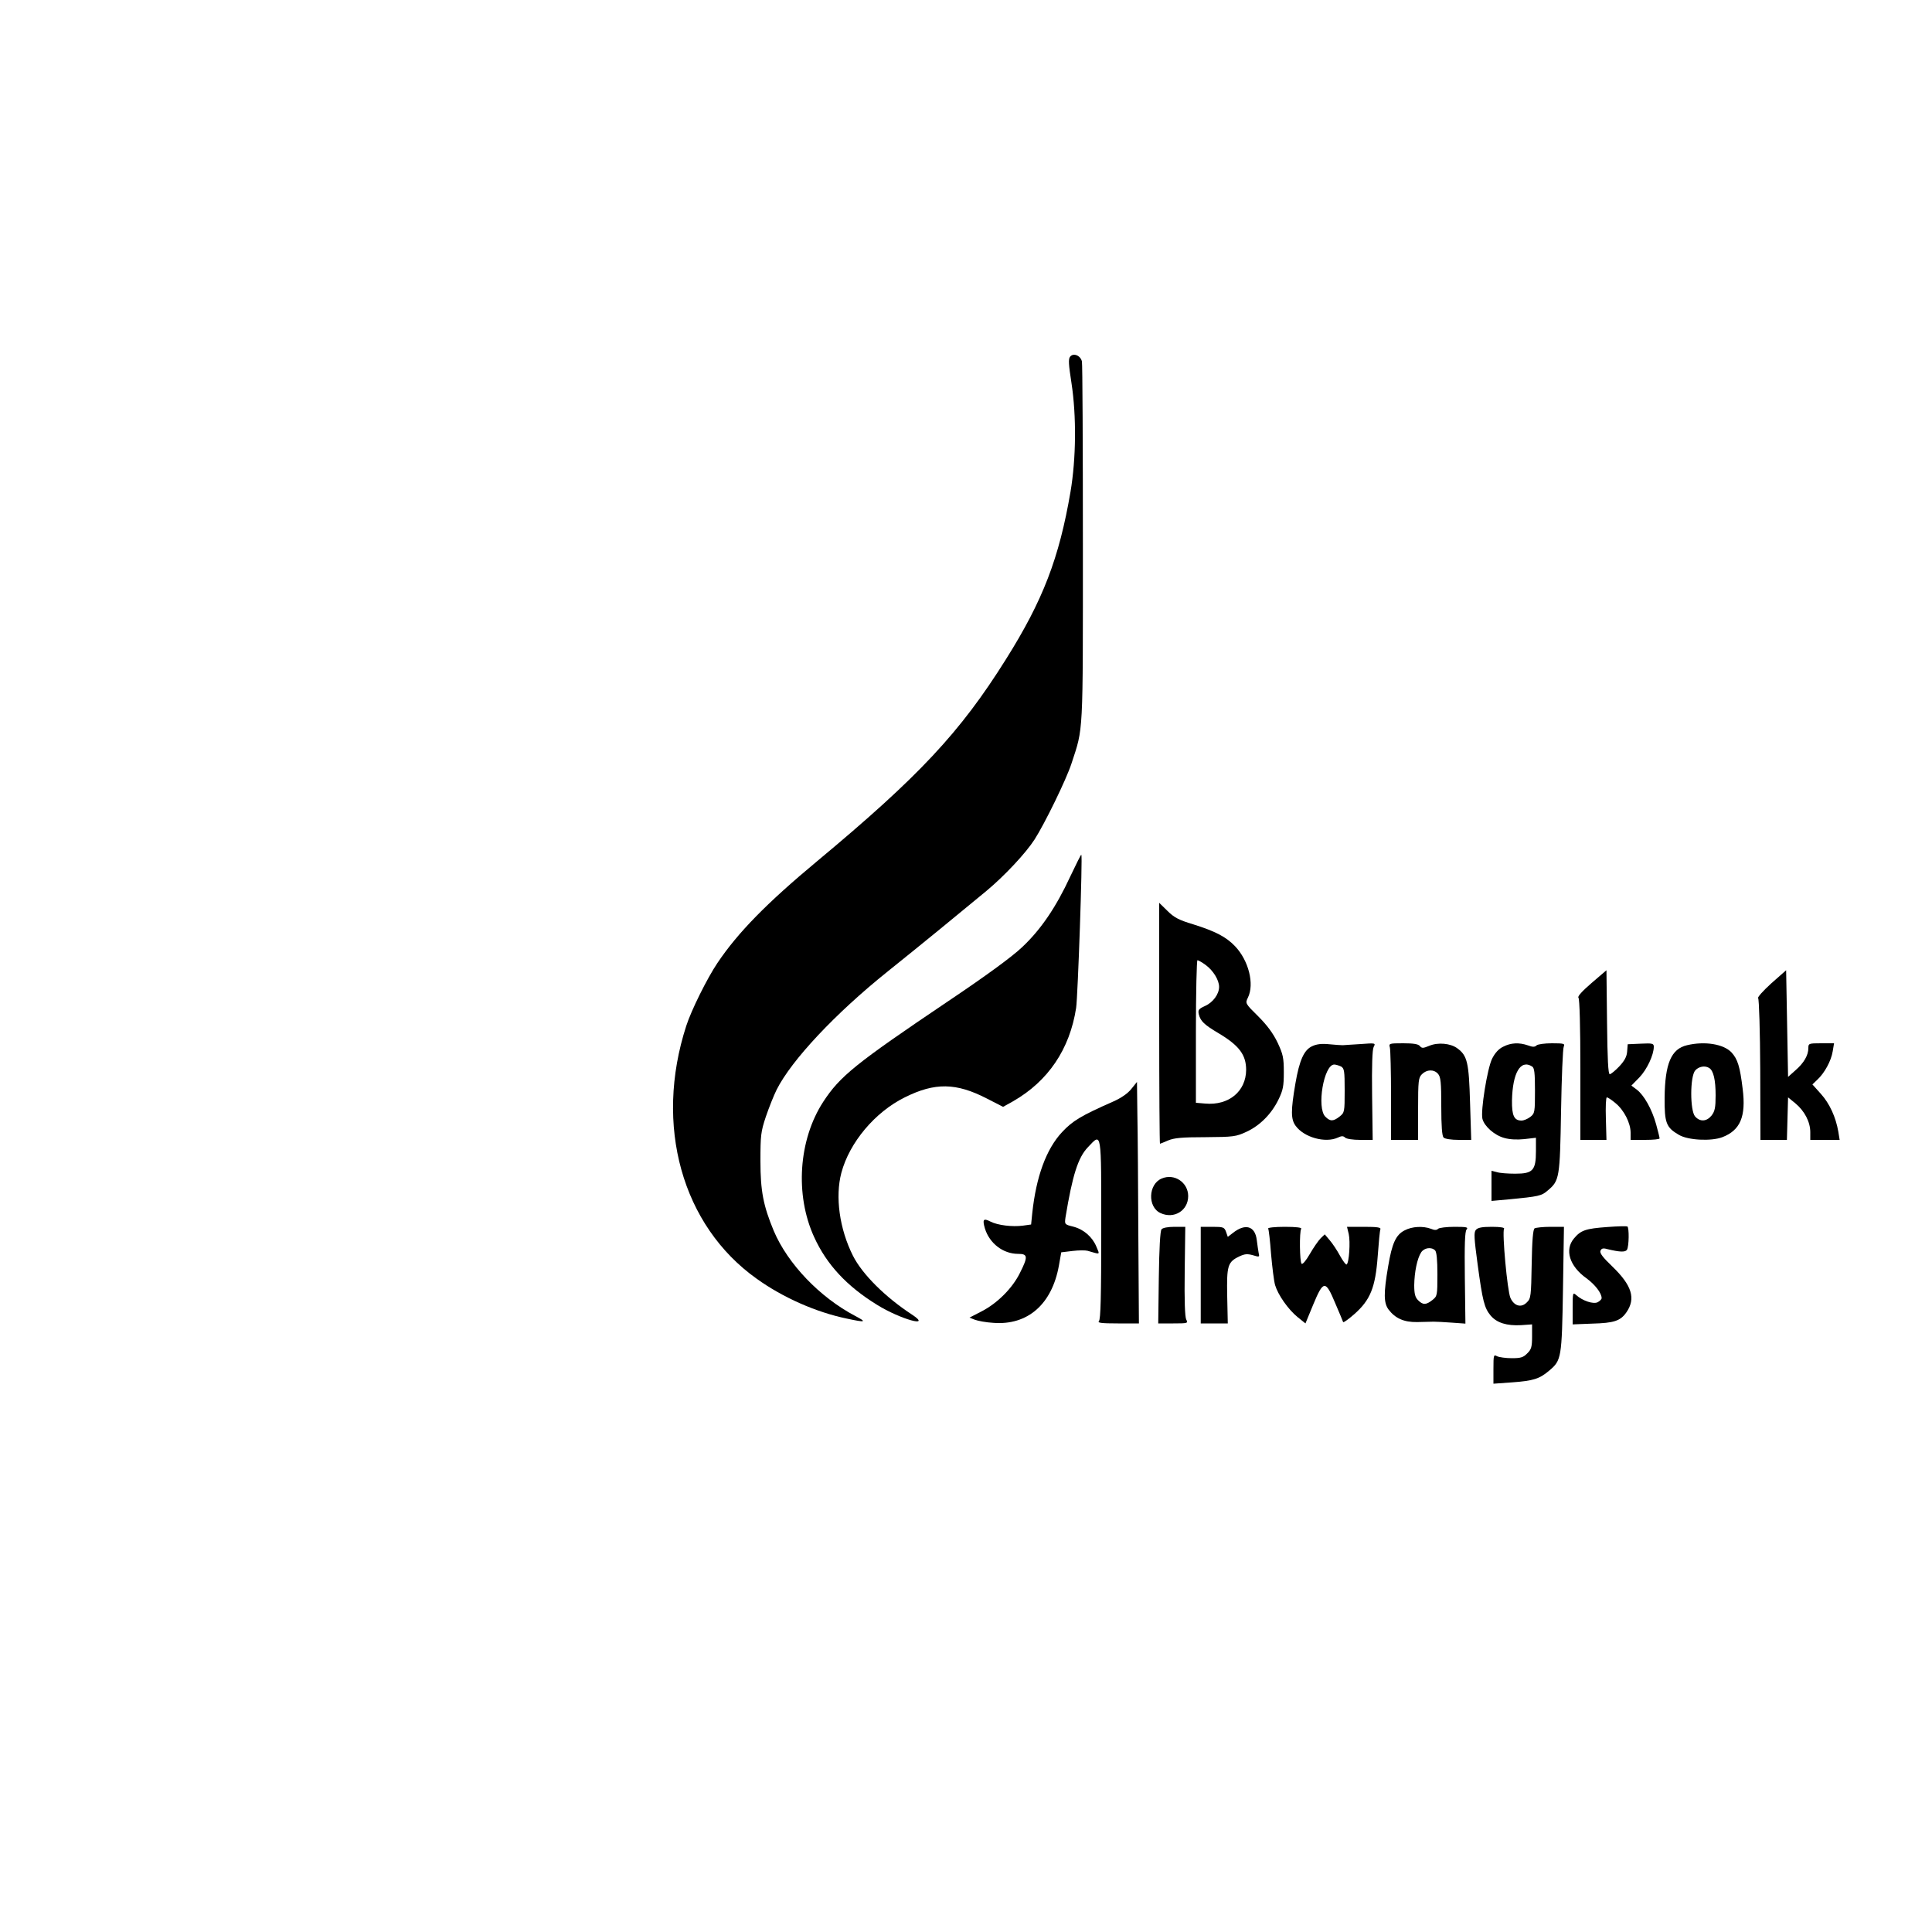
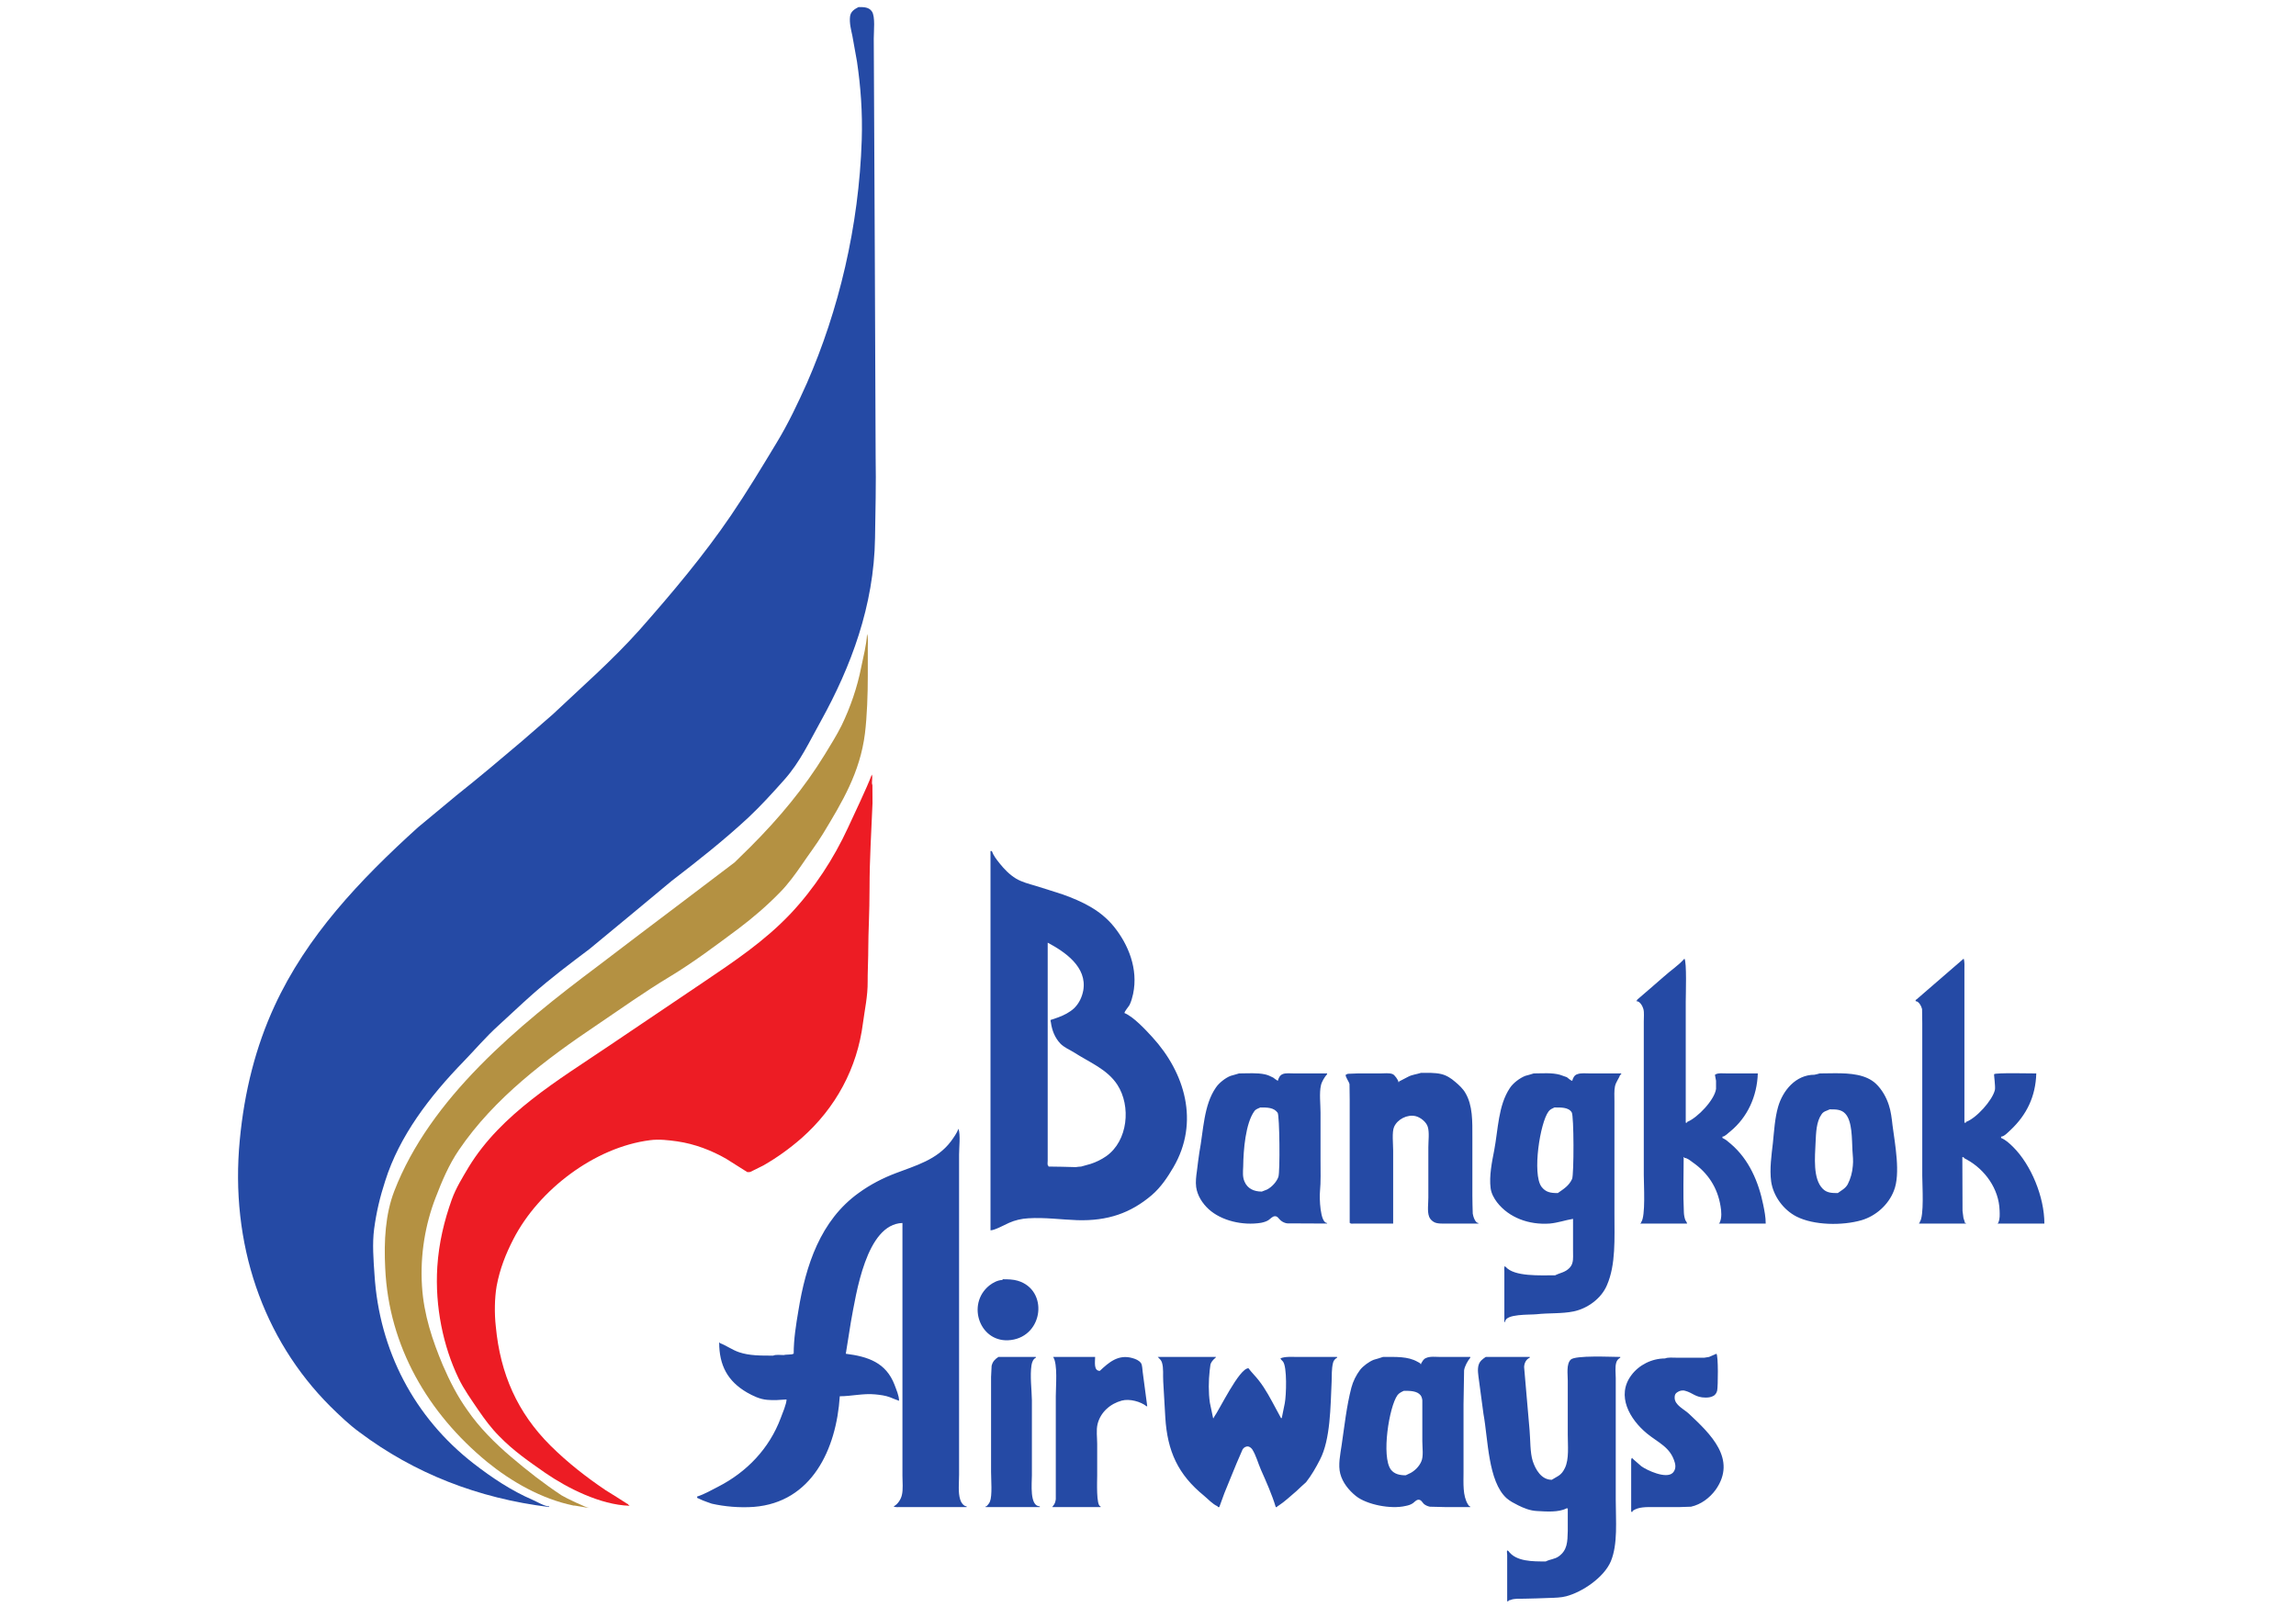
- <svg xmlns="http://www.w3.org/2000/svg" version="1.0" width="1000" height="1000" viewBox="-50 -50 1000 1000" preserveAspectRatio="xMidYMid meet">
-   <g transform="translate(0,800) scale(0.1,-0.1)" fill="#000000" stroke="none">
-     <path d="M5039 6654 c-10 -12 -8 -40 7 -137 26 -170 24 -390 -5 -562 -59 -345 -143 -563 -334 -867 -238 -380 -451 -607 -977 -1045 -261 -217 -411 -370 -517 -528 -53 -79 -135 -244 -161 -325 -167 -515 -22 -1034 365 -1309 135 -97 307 -173 466 -206 98 -21 106 -19 43 14 -184 97 -349 270 -421 440 -54 130 -69 206 -69 361 0 133 2 152 28 230 16 47 41 110 56 140 77 153 304 395 575 612 176 141 370 300 510 416 95 79 205 197 250 267 53 83 164 310 191 393 62 190 59 131 59 1137 0 506 -2 931 -5 944 -7 31 -44 46 -61 25z" />
-     <path d="M5040 3964 c-74 -160 -153 -276 -250 -367 -53 -50 -184 -146 -382 -279 -481 -324 -560 -388 -647 -521 -128 -197 -147 -482 -47 -700 65 -143 170 -255 326 -351 121 -75 288 -121 180 -50 -139 91 -257 209 -305 304 -70 139 -93 306 -60 430 42 157 174 314 328 390 156 78 266 76 425 -6 l84 -43 52 29 c181 104 293 269 326 483 9 61 34 786 27 793 -2 2 -27 -49 -57 -112z" />
-     <path d="M5500 3204 c0 -343 2 -624 4 -624 2 0 21 8 42 17 31 13 71 17 194 17 146 1 158 3 212 28 69 32 129 92 165 166 24 49 28 70 28 142 0 75 -4 93 -32 153 -23 48 -54 90 -100 136 -68 67 -68 68 -54 97 35 70 4 193 -67 267 -46 48 -102 77 -217 113 -73 22 -98 35 -132 69 l-43 42 0 -623z m241 301 c39 -29 69 -78 69 -113 0 -38 -32 -81 -73 -99 -33 -15 -37 -21 -32 -43 9 -36 28 -54 104 -99 105 -63 141 -111 141 -189 -1 -111 -90 -185 -212 -174 l-48 4 0 369 c0 203 4 369 8 369 4 0 24 -11 43 -25z" />
-     <path d="M7738 3412 c-50 -43 -74 -70 -68 -76 6 -6 10 -151 10 -373 l0 -363 68 0 67 0 -3 110 c-2 60 0 110 5 110 5 0 25 -13 45 -30 44 -36 78 -103 78 -153 l0 -37 75 0 c41 0 75 3 75 8 0 4 -8 37 -18 73 -22 79 -63 151 -100 179 l-28 21 42 43 c39 41 74 116 74 158 0 17 -7 19 -67 16 l-68 -3 -3 -38 c-2 -27 -14 -48 -41 -77 -21 -22 -43 -40 -49 -40 -8 0 -12 76 -14 269 l-3 269 -77 -66z" />
-     <path d="M8668 3410 c-42 -38 -72 -72 -68 -76 5 -5 10 -172 11 -372 l1 -362 69 0 68 0 3 110 3 110 38 -31 c47 -39 77 -96 77 -149 l0 -40 76 0 76 0 -7 43 c-13 75 -45 145 -90 195 l-44 49 25 24 c38 35 72 98 80 147 l7 42 -67 0 c-64 0 -66 -1 -66 -25 0 -37 -23 -77 -67 -115 l-38 -34 -5 276 -5 276 -77 -68z" />
-     <path d="M6292 3085 c-42 -19 -66 -71 -87 -193 -24 -140 -24 -185 1 -219 43 -60 154 -91 219 -61 19 9 28 9 37 0 7 -7 41 -12 78 -12 l65 0 -3 230 c-2 155 1 237 8 251 11 20 10 21 -67 15 -43 -3 -85 -5 -93 -6 -8 0 -40 2 -70 5 -38 4 -65 1 -88 -10z m149 -105 c17 -10 19 -22 19 -125 0 -111 -1 -114 -26 -134 -33 -26 -49 -26 -74 -1 -46 46 -8 270 46 270 8 0 24 -5 35 -10z" />
-     <path d="M6694 3078 c3 -13 6 -125 6 -250 l0 -228 70 0 70 0 0 160 c0 147 2 162 20 180 25 25 62 26 83 2 14 -16 17 -43 17 -168 0 -103 4 -154 12 -162 7 -7 40 -12 78 -12 l65 0 -6 192 c-6 209 -14 244 -66 282 -35 26 -100 32 -145 13 -32 -13 -38 -14 -49 -1 -8 10 -34 14 -86 14 -73 0 -75 -1 -69 -22z" />
-     <path d="M7280 3082 c-23 -11 -42 -32 -57 -62 -25 -51 -60 -270 -50 -311 10 -39 62 -85 113 -99 28 -8 66 -10 104 -6 l60 7 0 -69 c0 -100 -16 -117 -107 -117 -37 0 -80 3 -95 8 l-28 7 0 -78 0 -78 88 8 c157 15 171 18 203 46 61 51 63 65 69 412 3 173 9 323 14 333 7 15 1 17 -61 17 -38 0 -74 -5 -80 -11 -9 -9 -20 -9 -44 0 -46 16 -89 14 -129 -7z m150 -102 c12 -7 15 -33 15 -125 0 -111 -1 -118 -24 -136 -13 -10 -33 -19 -46 -19 -38 0 -50 26 -49 104 3 143 44 214 104 176z" />
-     <path d="M8232 3090 c-82 -19 -114 -95 -116 -271 -1 -131 8 -155 74 -193 47 -28 167 -34 225 -12 93 36 123 107 105 250 -14 116 -26 154 -58 189 -41 43 -138 59 -230 37z m115 -118 c22 -14 33 -62 33 -141 0 -64 -4 -83 -21 -105 -25 -31 -59 -34 -85 -5 -27 30 -27 209 1 239 18 20 50 26 72 12z" />
-     <path d="M5356 2864 c-18 -23 -52 -47 -95 -66 -166 -73 -210 -100 -264 -158 -82 -88 -134 -231 -154 -419 l-6 -59 -43 -6 c-55 -7 -130 2 -167 21 -37 19 -43 12 -29 -36 24 -77 94 -131 172 -131 50 0 52 -14 9 -99 -39 -79 -117 -157 -199 -199 l-62 -32 28 -11 c16 -6 59 -14 95 -16 178 -14 304 96 340 297 l12 68 58 7 c32 4 67 4 78 1 69 -20 64 -22 46 21 -21 51 -66 90 -120 104 -45 11 -45 12 -40 48 36 218 65 310 116 363 72 76 69 94 69 -425 0 -347 -3 -466 -12 -475 -9 -9 12 -12 98 -12 l109 0 -3 457 c-1 252 -3 533 -5 626 l-2 167 -29 -36z" />
-     <path d="M5513 2400 c-70 -29 -74 -148 -6 -179 70 -32 143 13 143 88 0 71 -72 119 -137 91z" />
-     <path d="M7820 2149 c-113 -8 -138 -17 -173 -59 -50 -59 -23 -144 64 -206 45 -33 79 -77 79 -103 0 -6 -9 -15 -20 -21 -22 -12 -79 7 -112 37 -17 15 -18 12 -18 -68 l0 -84 102 4 c112 3 145 14 176 58 50 72 29 140 -74 239 -47 45 -65 68 -60 80 5 12 13 15 34 9 66 -16 94 -17 103 -4 11 17 12 116 2 121 -5 2 -51 1 -103 -3z" />
-     <path d="M5512 2137 c-7 -8 -12 -101 -14 -250 l-3 -237 78 0 c75 0 77 1 67 20 -7 13 -10 100 -8 250 l3 230 -56 0 c-34 0 -61 -5 -67 -13z" />
-     <path d="M5715 1900 l0 -250 70 0 70 0 -3 141 c-3 158 2 177 63 206 28 13 41 14 70 6 33 -10 35 -10 30 10 -2 12 -7 43 -10 69 -9 73 -60 87 -124 36 l-26 -20 -9 26 c-9 24 -14 26 -70 26 l-61 0 0 -250z" />
-     <path d="M6064 2141 c3 -4 10 -64 15 -132 6 -68 15 -141 21 -161 15 -50 67 -125 116 -165 l41 -33 40 97 c53 128 64 128 114 8 21 -49 40 -94 41 -98 2 -4 28 15 59 42 82 73 108 137 120 299 5 70 11 133 14 140 3 9 -18 12 -84 12 l-89 0 9 -37 c9 -40 2 -150 -11 -158 -4 -2 -19 18 -34 45 -15 28 -39 64 -53 80 l-26 31 -21 -20 c-12 -12 -37 -48 -56 -81 -20 -35 -38 -56 -43 -51 -10 10 -12 165 -2 181 4 6 -25 10 -85 10 -50 0 -89 -4 -86 -9z" />
-     <path d="M6771 2132 c-46 -23 -66 -67 -86 -187 -24 -140 -23 -189 2 -223 35 -46 80 -66 148 -65 33 1 71 2 85 2 14 0 57 -2 95 -5 l70 -5 -3 236 c-2 171 0 241 9 251 10 12 0 14 -63 14 -41 0 -79 -5 -84 -10 -8 -8 -19 -8 -38 0 -41 15 -97 12 -135 -8z m157 -104 c8 -8 12 -50 12 -124 0 -110 -1 -113 -26 -133 -33 -26 -49 -26 -74 -1 -15 15 -20 33 -20 78 1 67 15 138 36 170 16 24 53 29 72 10z" />
-     <path d="M7139 2134 c-11 -13 -9 -43 9 -177 26 -193 35 -227 68 -267 32 -37 83 -53 157 -49 l57 4 0 -63 c0 -53 -4 -67 -25 -87 -20 -21 -34 -25 -80 -25 -31 0 -65 5 -76 10 -18 10 -19 7 -19 -66 l0 -76 98 7 c108 8 141 18 191 61 63 53 65 65 71 422 l5 322 -70 0 c-38 0 -75 -4 -82 -8 -8 -5 -13 -62 -15 -184 -3 -166 -4 -179 -25 -199 -29 -30 -66 -19 -85 23 -16 35 -44 340 -33 358 4 6 -19 10 -63 10 -51 0 -73 -4 -83 -16z" />
+ <svg xmlns="http://www.w3.org/2000/svg" id="master-artboard" viewBox="0 0 1400 980" version="1.1" x="0px" y="0px" style="enable-background:new 0 0 1400 980;" width="1400px" height="980px">
+   <g transform="matrix(1.893057, 0, 0, 1.893057, 145.1462, 55.9599)">
+     <path d="M216.616 242.994v109.2c1.221 0 4.092-1.617 5.362-2.167 1.648-.734 3.596-1.204 5.525-1.3 4.75-.3 9.469.387 14.083.541 8.823.27 15.41-2.07 21.45-7.204 2.666-2.296 4.562-5.18 6.23-8.016 7.61-13.036 3.298-27.256-6.067-37.484-2.007-2.2-5.428-5.872-8.017-6.933 0-.492 1.181-1.808 1.463-2.33.494-1.012.786-2.095 1.029-3.195 1.512-7.237-1.409-14.218-5.471-19.283-3.926-4.883-9.246-7.33-14.733-9.317-2.589-.859-5.217-1.662-7.854-2.492-1.91-.569-3.953-1.07-5.688-2.112-1.842-1.129-3.345-2.68-4.712-4.388-.844-1.06-1.746-2.198-2.221-3.52zm16.466 26.379c4.886 2.605 11.42 6.956 10.238 13.758-.369 1.959-1.195 3.683-2.6 5.092-1.31 1.215-2.947 2.046-4.604 2.654-.67.241-1.36.463-2.059.704-.32 0-.083.488-.054.758.32 2.326 1.142 4.363 2.654 6.013 1.154 1.225 2.705 1.795 4.063 2.654 4.275 2.779 9.486 4.776 12.404 9.262 4.013 6.156 3.067 16.184-3.196 20.584a17.116 17.116 0 01-4.496 2.22c-.911.242-1.787.518-2.708.759-.475.038-1.018.066-1.57.162-2.609-.096-5.228-.124-7.855-.162v-.217c-.398 0-.217-1.179-.217-1.516v-62.726zm183.3 4.604c-1.745 1.988-4.01 3.424-5.959 5.2-2.56 2.21-5.068 4.437-7.637 6.608v.217h-.217v.217c1.047 0 1.781 1.474 2.004 2.275.272 1.032.09 2.47.109 3.629v44.145c0 2.837.56 11.917-.759 13.596v.217h-.216v.162h13.433c0-.337-.362-.705-.488-.975a7.513 7.513 0 01-.433-2.275c-.262-5.278-.054-10.41-.054-15.87.252 0 .217-.025.217.216.804 0 1.737.812 2.329 1.246 4.479 3.088 7.218 7.368 8.07 12.675.253 1.341.395 3.408-.216 4.604 0 .212.035.217-.217.217v.162h13.434c0-1.891-.356-3.626-.705-5.362-1.328-6.562-4.062-13.054-9.316-17.55-.766-.666-1.526-1.328-2.438-1.734v-.379c.737 0 1.723-1.12 2.275-1.516 4.954-4.063 7.695-10.122 7.909-16.684h-8.83c-1.095 0-2.685-.196-3.412.325-.02.03 0 .026 0 .054h-.108c.135.58.199 1.155.325 1.734v2.329c-.398 3.145-5.317 8.346-8.342 9.533v.217h-.38v-34.83c0-1.92.33-11.574-.378-12.403zm80.383 0c-4.528 3.937-9.084 7.862-13.65 11.808-.262 0-.163.154-.163.434.95 0 1.677 1.57 1.842 2.275.02 1.34.025 2.72.054 4.062v43.929c0 2.808.599 11.7-.758 13.38v.216h-.163v.162h13.488c0-.241 0-.162-.271-.162-.097-.454-.278-.974-.433-1.409-.097-.694-.174-1.382-.271-2.058 0-5.162-.054-10.33-.054-15.491h.379c0 .308.65.55.92.704 5.197 2.865 9.232 8.391 9.426 14.625.048 1.186.101 2.467-.325 3.412 0 .212.045.217-.217.217v.162h13.433c0-7.67-3.824-16.912-8.991-22.046-1.047-1.032-2.168-2.078-3.467-2.6v-.379c.873 0 2.068-1.317 2.708-1.896 4.654-4.37 7.227-9.675 7.421-16.304-1.59 0-11.61-.236-12.133.217-.116.039.43 3.604.216 4.55-.736 3.02-5.345 8.147-8.341 9.208v.217h-.433v-43.983c0-1.062.103-2.391-.217-3.25zm-156.216 32.879c-1.193.396-2.505.504-3.63 1.083-.901.425-1.787.974-2.708 1.409v.162h-.162c0-.579-1.112-2.063-1.625-2.275-.95-.425-2.46-.217-3.575-.217h-6.5c-.94.039-1.882.08-2.871.109-.175.096-.402.184-.596.27-.184.55.957 2.004 1.083 2.709 0 1.495.045 2.96.054 4.387v35.588h.163c0 .308.881.162 1.192.162h11.158v-21.016c0-1.863-.389-5.388.27-6.825.98-2.2 3.8-3.638 6.176-3.088 1.415.338 3.104 1.679 3.52 3.088.495 1.61.163 3.978.163 5.85v14.516c0 1.698-.346 4.014.217 5.471.3.859 1.21 1.639 2.112 1.842 1.173.29 2.586.124 3.846.162h8.233v-.162c-.97 0-1.528-2.033-1.625-2.709-.048-1.736-.108-3.428-.108-5.145v-16.684c0-4.785.129-9.263-2.004-12.891-.67-1.197-1.888-2.337-2.925-3.196-1.26-1.1-2.556-1.918-4.117-2.275-1.784-.405-3.783-.325-5.741-.325zm-48.534.108c-1.284-.009-2.62.054-3.845.054-.825.28-1.643.454-2.438.705-1.435.54-3.333 2.017-4.225 3.358-3.539 5.066-3.574 12.396-4.767 18.687-.242 1.776-.51 3.558-.704 5.363-.203 1.428-.42 3.108-.216 4.604.358 2.47 1.767 4.684 3.629 6.392 3.626 3.3 9.745 4.758 15.058 3.9.746-.155 1.492-.363 2.112-.759.572-.366 1.15-1.137 1.896-1.137.766-.03 1.137.821 1.68 1.246a3.744 3.744 0 001.787.812c3.858.029 7.689.016 11.537.054v-.162c-2.045 0-2.232-7.3-2.058-9.046.272-2.837.163-5.946.163-8.937v-13.759c0-2.412-.396-5.664.108-7.854.223-1.071 1.06-2.45 1.787-3.25v-.217h-9.425c-1.105 0-2.54-.179-3.412.217-.805.338-1.131 1.134-1.354 1.896h-.217v-.217c-.368 0-.818-.53-1.137-.704-.747-.396-1.554-.747-2.33-.92-1.12-.247-2.344-.317-3.629-.326zm84.825 0c-1.287-.015-2.595.054-3.846.054-.804.28-1.584.463-2.437.705-1.6.646-3.492 2.054-4.442 3.52-3.354 5.037-3.342 11.85-4.496 17.93-.63 3.203-1.494 7.433-1.029 10.887.184 1.486.97 2.905 1.842 4.062 3.46 4.458 9.214 6.546 15.166 6.121 2.356-.212 4.497-.987 6.717-1.354v9.046c-.03 1.187.128 2.479-.162 3.52-.136.609-.44 1.118-.867 1.572-1.28 1.302-2.585 1.35-4.117 2.112-4.188 0-11.802.448-14.245-2.437h-.163v-.217c-.368 0-.217 1.179-.217 1.517v14.57h.217c0-2.412 7.146-2.008 9.046-2.22 3.52-.396 7.248-.109 10.67-.813 3.976-.82 7.979-3.708 9.588-7.53 2.598-5.924 2.167-13.429 2.167-20.637V315.09c0-1.457-.119-3.094.162-4.387.262-1.187 1.09-2.176 1.517-3.304.32 0 .27-.1.27-.38h-8.883c-1.221 0-2.71-.179-3.737.217-.882.25-1.269 1.105-1.463 1.896-.445 0-1.173-.778-1.57-1.03-.67-.24-1.316-.482-2.005-.703-1.105-.304-2.396-.418-3.683-.434zm82.875 0c-1.49.003-2.953.054-4.388.054-.523.164-1.012.273-1.516.38-5.43 0-9.126 4.605-10.454 9.208-.96 3.3-1.158 7.063-1.517 10.508-.388 3.397-.982 7.412-.488 11.05.62 4.178 3.532 8.145 7.313 10.075 4.993 2.528 13.148 2.65 18.741 1.03 4.111-1.226 7.712-4.446 9.263-8.45 1.997-4.883.3-13.602-.38-18.85-.222-2.017-.472-4.11-1.083-5.905-.707-2.18-1.957-4.416-3.683-6.066-2.872-2.707-7.337-3.044-11.808-3.034zm-165.425 9.859c2.007 0 3.878-.018 4.984 1.516.572.772.73 17.062.216 18.471-.504 1.428-1.883 2.925-3.25 3.63-.504.211-1.003.383-1.516.595-2.308 0-4.111-.854-4.984-2.87-.591-1.38-.456-2.713-.379-4.334.049-4.854.695-12.451 3.196-15.925.446-.647 1.132-.775 1.733-1.083zm84.663 0c1.783 0 4.072-.117 4.983 1.408.65.917.66 17.872.108 19.175-.92 1.988-2.4 2.847-4.116 4.062-2.075 0-3.482-.22-4.713-1.841-2.676-3.725-.404-18.425 2.058-21.667.485-.646 1.01-.8 1.68-1.137zm79.245.541c1.774 0 3.352-.009 4.496 1.246 2.046 2.171 1.874 7.384 2.058 10.617.087 1.38.283 2.988.109 4.387-.146 1.92-.649 3.716-1.463 5.309-.688 1.254-1.833 1.754-2.87 2.545-1.775 0-3.17-.059-4.334-1.245-2.87-2.876-2.243-9.118-2.058-13.325.135-2.837.21-5.983 1.733-8.125.591-.888 1.457-.955 2.33-1.409zm-250.79 5.58c-.495 1.312-1.407 2.554-2.222 3.683-4.023 5.278-10.058 6.9-15.816 9.1-3.733 1.408-7.404 3.304-10.671 5.687-11.042 7.903-15.284 20.902-17.387 33.908-.67 4.005-1.355 8.12-1.355 12.405h-.162c0 .299-2.257.186-2.654.379-.989 0-2.254-.204-3.088.162-3.587 0-6.827.029-9.804-.975-1.997-.666-3.62-1.92-5.579-2.654v-.162h-.162c0 6.6 2.442 11.166 8.016 14.408 1.726.974 3.654 1.93 5.796 2.112 1.871.184 3.815.018 5.58-.108 0 1.293-1.215 4.108-1.68 5.363-3.267 8.722-9.72 15.525-18.037 19.77-1.92.975-3.9 2.142-6.013 2.817v.38c.553.27 1.107.478 1.68.757.872.31 1.673.651 2.545.921 3.636.82 7.93 1.22 12.08.921 16.713-1.312 23.765-16.604 24.753-31.85 3.335 0 6.78-.88 10.184-.541 1.435.144 2.926.32 4.225.812.911.367 1.781.73 2.654 1.03 0-1.525-.825-3.264-1.3-4.605-2.463-6.387-7.582-8.117-14.03-8.937.476-3.06.988-6.067 1.463-9.155 1.503-8.085 4.39-28.182 14.842-28.491v72.8c0 1.775.235 3.933-.163 5.525-.261 1.186-1.146 2.642-2.329 3.25 0 .337 1.744.216 2.113.216h18.85v-.216c-.912 0-1.658-1.265-1.842-1.95-.66-2.017-.325-4.86-.325-7.204v-92.138c0-2.19.439-5.5-.162-7.42zm12.674 43.333v.216c-1.367 0-2.803.8-3.791 1.571-6.777 5.432-2.68 16.876 6.229 15.708 9.375-1.196 10.83-14.409 1.95-17.062-1.348-.396-2.778-.433-4.388-.433zm205.508 21.45c-.679.299-1.395.583-2.113.92-.446.058-.869.15-1.354.217h-8.07c-1 0-2.417-.15-3.25.217-3.84 0-7.525 1.887-9.696 4.82-4.43 5.896-.468 12.701 4.495 16.792 3.268 2.683 6.776 3.91 8.017 8.396.31 1.1.17 2.124-.596 2.925-1.9 1.853-7.417-.728-9.046-1.896-.862-.733-1.702-1.487-2.545-2.22v-.163c-.466 0-.36.77-.38 1.137-.01 4.767 0 9.559 0 14.354h.38c0-.25.051-.263.216-.379 1.639-1.042 3.694-.975 5.904-.975h7.475c1.067-.029 2.165-.089 3.25-.108 2.822-.618 5.36-2.492 7.096-4.875 6.215-8.82-1.516-16.084-7.691-21.883-1.387-1.322-4.136-2.468-4.117-4.659 0-.743.192-1.213.812-1.57.592-.406 1.417-.62 2.221-.38 2.24.589 2.938 1.95 5.904 1.95.737 0 1.433-.099 2.005-.379.736-.299 1.125-.92 1.3-1.625.252-1.129.355-10.192-.217-10.616zm-35.262.812c-3.083.027-6.033.24-6.663.867-1.328 1.283-.867 4.114-.867 6.12v15.492c0 3.204.42 7.021-.812 9.588-1.067 2.2-1.96 2.245-3.792 3.412-3.025 0-4.676-2.98-5.47-5.362-.796-2.413-.68-6.255-.921-8.938-.524-6.05-1.057-12.105-1.571-18.146.029-1.158.597-2.283 1.625-2.708v-.217h-12.675c-.882.608-1.626 1.125-2.004 2.167-.475 1.37-.12 3.122.054 4.55.426 3.232.854 6.463 1.3 9.696 1.338 7.237 1.291 19.413 6.662 24.266 1.028.888 2.147 1.441 3.359 2.059 1.6.79 3.39 1.538 5.416 1.625 2.637.144 6.152.438 8.45-.759h.38v6.5c-.078 3.127-.11 5.518-2.6 7.313-1.164.83-2.517.826-3.738 1.462-3.723 0-8.569.074-10.78-3.033h-.216v-.217c-.32 0-.108 1.046-.108 1.355v13.379h.325c0-.338.373-.322.596-.38 1.144-.492 2.621-.35 4.008-.379 2.259-.067 4.775-.09 7.15-.216 1.61-.049 3.446-.083 4.929-.488 4.624-1.216 10.86-5.405 12.837-10.075 2.056-4.979 1.409-11.633 1.409-17.712v-34.992c0-1.466-.255-3.238.162-4.55.175-.588.614-1.074 1.138-1.354v-.217c-1.29 0-4.5-.134-7.584-.108zm-46.367.054c-.749.01-1.476.119-2.004.38-.766.308-1.02 1.007-1.408 1.624v.163h-.109c0-.319-.585-.55-.866-.704-2.812-1.621-6.283-1.409-9.967-1.409-.863.3-1.762.562-2.654.813-1.319.511-3.053 1.767-3.954 2.925-1.106 1.476-2.017 3.277-2.492 5.091-1.396 5.346-1.993 11.072-2.817 16.63-.368 2.508-1.058 5.67-.379 8.179.65 2.499 2.408 4.728 4.55 6.445 3.054 2.413 9.951 3.83 14.246 2.817.775-.154 1.418-.334 2.058-.758.514-.338.966-1 1.625-1.03.824-.057 1.13.803 1.625 1.246.514.406 1.088.633 1.68.759 1.463.029 2.933.08 4.387.108h7.258v-.162c-.33 0-.53-.4-.704-.65-1.512-2.51-1.246-5.988-1.246-9.317v-19.5c.049-3.232.114-6.479.163-9.75.164-1.158 1.04-2.741 1.787-3.629v-.217h-8.558c-.684 0-1.472-.063-2.221-.054zm-125.07.054c-1.047.705-1.63 1.292-1.95 2.546-.068 1.061-.085 2.125-.163 3.196v27.354c0 2.22.393 6.793-.325 8.558-.233.55-.577.891-.975 1.354h-.27v.217h15.6v-.217c-2.996 0-2.276-6.612-2.276-8.937v-21.612c-.048-3.146-.593-6.955-.108-10.13.155-.849.46-1.716 1.246-2.112v-.217h-10.78zm15.762 0c1.357 2.046.758 8.359.758 11.321-.02 9.89 0 19.739 0 29.63-.097.732-.264 1.355-.758 1.895v.162h-.217v.217h13.867v-.217c-1.309 0-.975-7.432-.975-8.937v-8.992c0-1.833-.318-4.024.108-5.741.844-3.426 3.663-5.884 6.988-6.771 2.268-.618 5.515.332 7.096 1.625h.216c-.436-3.242-.844-6.543-1.3-9.804-.135-.801-.08-1.964-.487-2.6-.563-.82-1.6-1.212-2.492-1.463-4.043-1.158-6.773 1.242-9.37 3.683-1.833 0-1.355-2.6-1.355-4.008h-12.079zm30.117 0c.523.521.988.934 1.191 1.571.533 1.65.253 3.701.38 5.525.184 3.425.392 6.866.595 10.292.592 9.822 3.707 16.493 11.104 22.533 1.26 1.042 2.49 2.45 3.955 3.087 0 .3.196.217.487.217.504-1.312.949-2.667 1.463-4.008 1.192-2.866 2.328-5.776 3.52-8.613a503.767 503.767 0 011.734-4.008c.339-.521.936-.909 1.625-.813.465.097.856.446 1.137.813 1.105 1.746 1.677 3.988 2.492 5.85 1.512 3.416 3.213 7.2 4.279 10.78h.38c0-.252.184-.255.378-.38 1.833-1.187 3.504-2.797 5.2-4.225a86.076 86.076 0 012.763-2.546c1.56-1.988 2.874-4.271 4.008-6.5 3.044-5.857 3.02-15.271 3.358-22.479.059-1.862-.018-3.639.38-5.308.126-.676.57-1.233 1.191-1.571v-.217h-11.32c-1.687 0-3.563-.17-4.93.38-.116.24.476.67.65.92 1.26 1.467.978 9.825.542 12.025-.29 1.428-.586 2.919-.867 4.28h-.216c-.446-.879-.959-1.792-1.463-2.709-1.493-2.75-2.951-5.616-4.929-8.125-.93-1.216-2.048-2.266-2.98-3.52-2.685 0-8.395 12.062-9.966 14.137v.216h-.216c-.31-1.428-.62-2.92-.921-4.387-.437-2.933-.394-6.4-.054-9.37.077-.541.13-1.14.216-1.68.194-.676.728-1.324 1.3-1.788v-.162h.271v-.217H264.77zm70.85 9.75c1.706 0 3.793-.012 4.82 1.3.281.396.42.859.488 1.409v11.862c0 1.775.402 4.354-.325 5.85-.572 1.293-1.71 2.482-2.98 3.196-.504.241-.958.463-1.462.704-1.726 0-3.251-.313-4.28-1.625-2.8-3.763-.508-18.15 1.897-21.45.484-.637 1.192-.937 1.841-1.246z" fill="#254aa5" transform="matrix(1.118886, 0, 0, 1.118886, 0.00004194996, -27.28487)" />
+     <path d="M182.446 220.97c.369 1.13-.203 2.142.175 3.05 0 1.746.029 3.425.029 5.19-.33 8.154-.853 16.182-.853 24.306 0 7.546-.369 12.766-.369 17.648.04 1.283-.223 8.124-.174 9.379.048 4.178-.834 8.028-1.357 11.993-1.639 12.95-7.834 24.432-17.693 33.135-3.5 3.049-7.087 5.616-10.975 7.844-1.221.59-2.453 1.226-3.693 1.834-.136.029-.243.087-.417.087h-.504a488.177 488.177 0 00-6.04-3.812c-4.237-2.44-9.104-4.313-14.155-5.046-2.414-.328-5.235-.695-7.862-.328-15.88 2.016-31.983 14.29-39.264 28.426-2.21 4.274-3.916 8.577-4.847 13.556-.601 3.484-.66 7.941-.242 11.637 1.29 13.682 6.224 24.817 15.715 34.283 5.05 5.007 10.296 9.07 15.9 12.862 2.054 1.273 4.178 2.586 6.204 3.907.203.087.368.087.368.396h.233v.174c-8.357-.27-17.887-5.124-24.218-9.485-4.634-3.242-9.132-6.32-13.252-10.575-2.278-2.287-4.188-4.883-5.943-7.44-2.026-3-4.169-5.953-5.73-9.195-4.382-9.1-6.844-20.581-6.117-32.112.446-6.908 2.007-13.315 4.16-19.336 1.201-3.358 3.111-6.388 4.914-9.437 9.346-15.294 25.769-24.981 39.991-34.591 9.18-6.147 18.333-12.4 27.533-18.565 8.803-5.953 17.547-11.752 25.129-19.761 6.883-7.324 12.419-15.901 16.471-24.663 1.687-3.724 5.487-11.54 6.883-15.36" fill="#ed1c24" transform="matrix(1.118886, 0, 0, 1.118886, 0.00004194996, -27.28487)" />
+     <path d="M181.08 180.512c.368 1.033.213 2.5.213 3.783v8.24c0 5.288-.214 11.694-.825 16.644-1.415 11.212-6.553 19.732-12.108 28.89-1.93 3.135-4.12 5.982-6.156 9.002-1.833 2.653-3.81 5.374-6.098 7.719-3.742 3.86-7.824 7.362-11.954 10.479-6.602 4.91-12.981 9.735-19.961 13.952-7.107 4.274-13.873 9.099-20.728 13.74-14.639 9.832-29.704 21.102-39.893 36.116-2.9 4.255-4.877 8.983-6.71 13.74-2.888 7.459-4.488 16.278-3.906 25.406.504 8.279 3.044 15.727 5.991 22.78 1.968 4.546 4.198 8.974 7.145 13.066 3.345 4.863 7.863 9.407 12.497 13.344 4.74 4.033 9.471 7.729 14.561 11.087.698.492 7.184 3.628 7.95 3.628 0 .067-4.537-.82-4.537-.695-9.249-1.92-17.906-6.909-24.848-12.553-16.995-13.982-28.328-33.25-29.346-55.81-.397-7.873.058-15.544 2.598-22.144 10.364-26.863 35.619-47.598 58.527-64.754 7.989-6.079 15.977-12.158 23.966-18.17 5.148-3.907 10.315-7.815 15.482-11.732a341.528 341.528 0 014.625-4.545c8.24-8.24 15.492-16.972 21.367-26.563 1.667-2.74 3.393-5.471 4.818-8.327 2.511-5.201 4.508-10.933 5.652-16.8.62-3.116 1.503-6.261 1.677-9.523" fill="#b49142" transform="matrix(1.118886, 0, 0, 1.118886, 0.00004194996, -27.28487)" />
+     <path d="M178.627 0c1.512 0 2.995 0 3.839 1.254 1.018 1.457.543 5.645.543 7.758.077 10.489.542 114.128.542 120.65.146 7.189-.067 15.883-.174 23.158-.29 19.626-6.99 37.177-15.55 52.664-3.268 5.828-5.963 11.82-10.597 17.01-3.286 3.687-6.602 7.353-10.237 10.779-7.145 6.648-14.678 12.553-22.24 18.38-7.853 6.533-15.696 13.066-23.558 19.53-5.526 4.16-11.062 8.318-16.355 12.988-3.403 2.991-6.622 6.108-9.995 9.157-3.471 3.145-6.583 6.802-9.889 10.228-9.772 10.044-18.498 21.44-22.589 34.408-1.473 4.525-2.53 8.886-3.19 13.836-.562 4.236-.183 8.916.107 13.161 1.358 21.797 11.45 41.124 28.542 54.382 5.322 4.12 10.877 7.815 16.956 10.44 1.221.521 3.45 1.891 4.78 1.891v.183c-20.476-2.508-38.828-9.706-54.582-21.526-3.015-2.2-5.74-4.825-8.415-7.45C7.146 383.488-2.374 355.989.505 326.154c1.31-13.894 4.576-26.833 10.034-38.624 9.23-19.993 24.334-36.04 41.252-51.352 3.742-3.088 7.435-6.146 11.11-9.224 6.388-5.076 12.583-10.296 18.875-15.641a3481.94 3481.94 0 018.706-7.565c8.483-7.999 17.305-15.699 25.129-24.46 9.404-10.653 18.468-21.44 26.263-32.884 4.692-6.899 8.958-13.981 13.214-21.034 3.315-5.462 6.059-11.27 8.676-17.098 9.123-20.852 14.988-45.1 15.783-70.013.262-7.941-.31-15.39-1.366-22.569-.437-2.47-.863-4.95-1.338-7.449-.369-1.708-.883-3.628-.66-5.529.175-1.457 1.31-2.132 2.443-2.711" fill="#254aa5" transform="matrix(1.118886, 0, 0, 1.118886, 0.00004194996, -27.28487)" />
  </g>
</svg>
